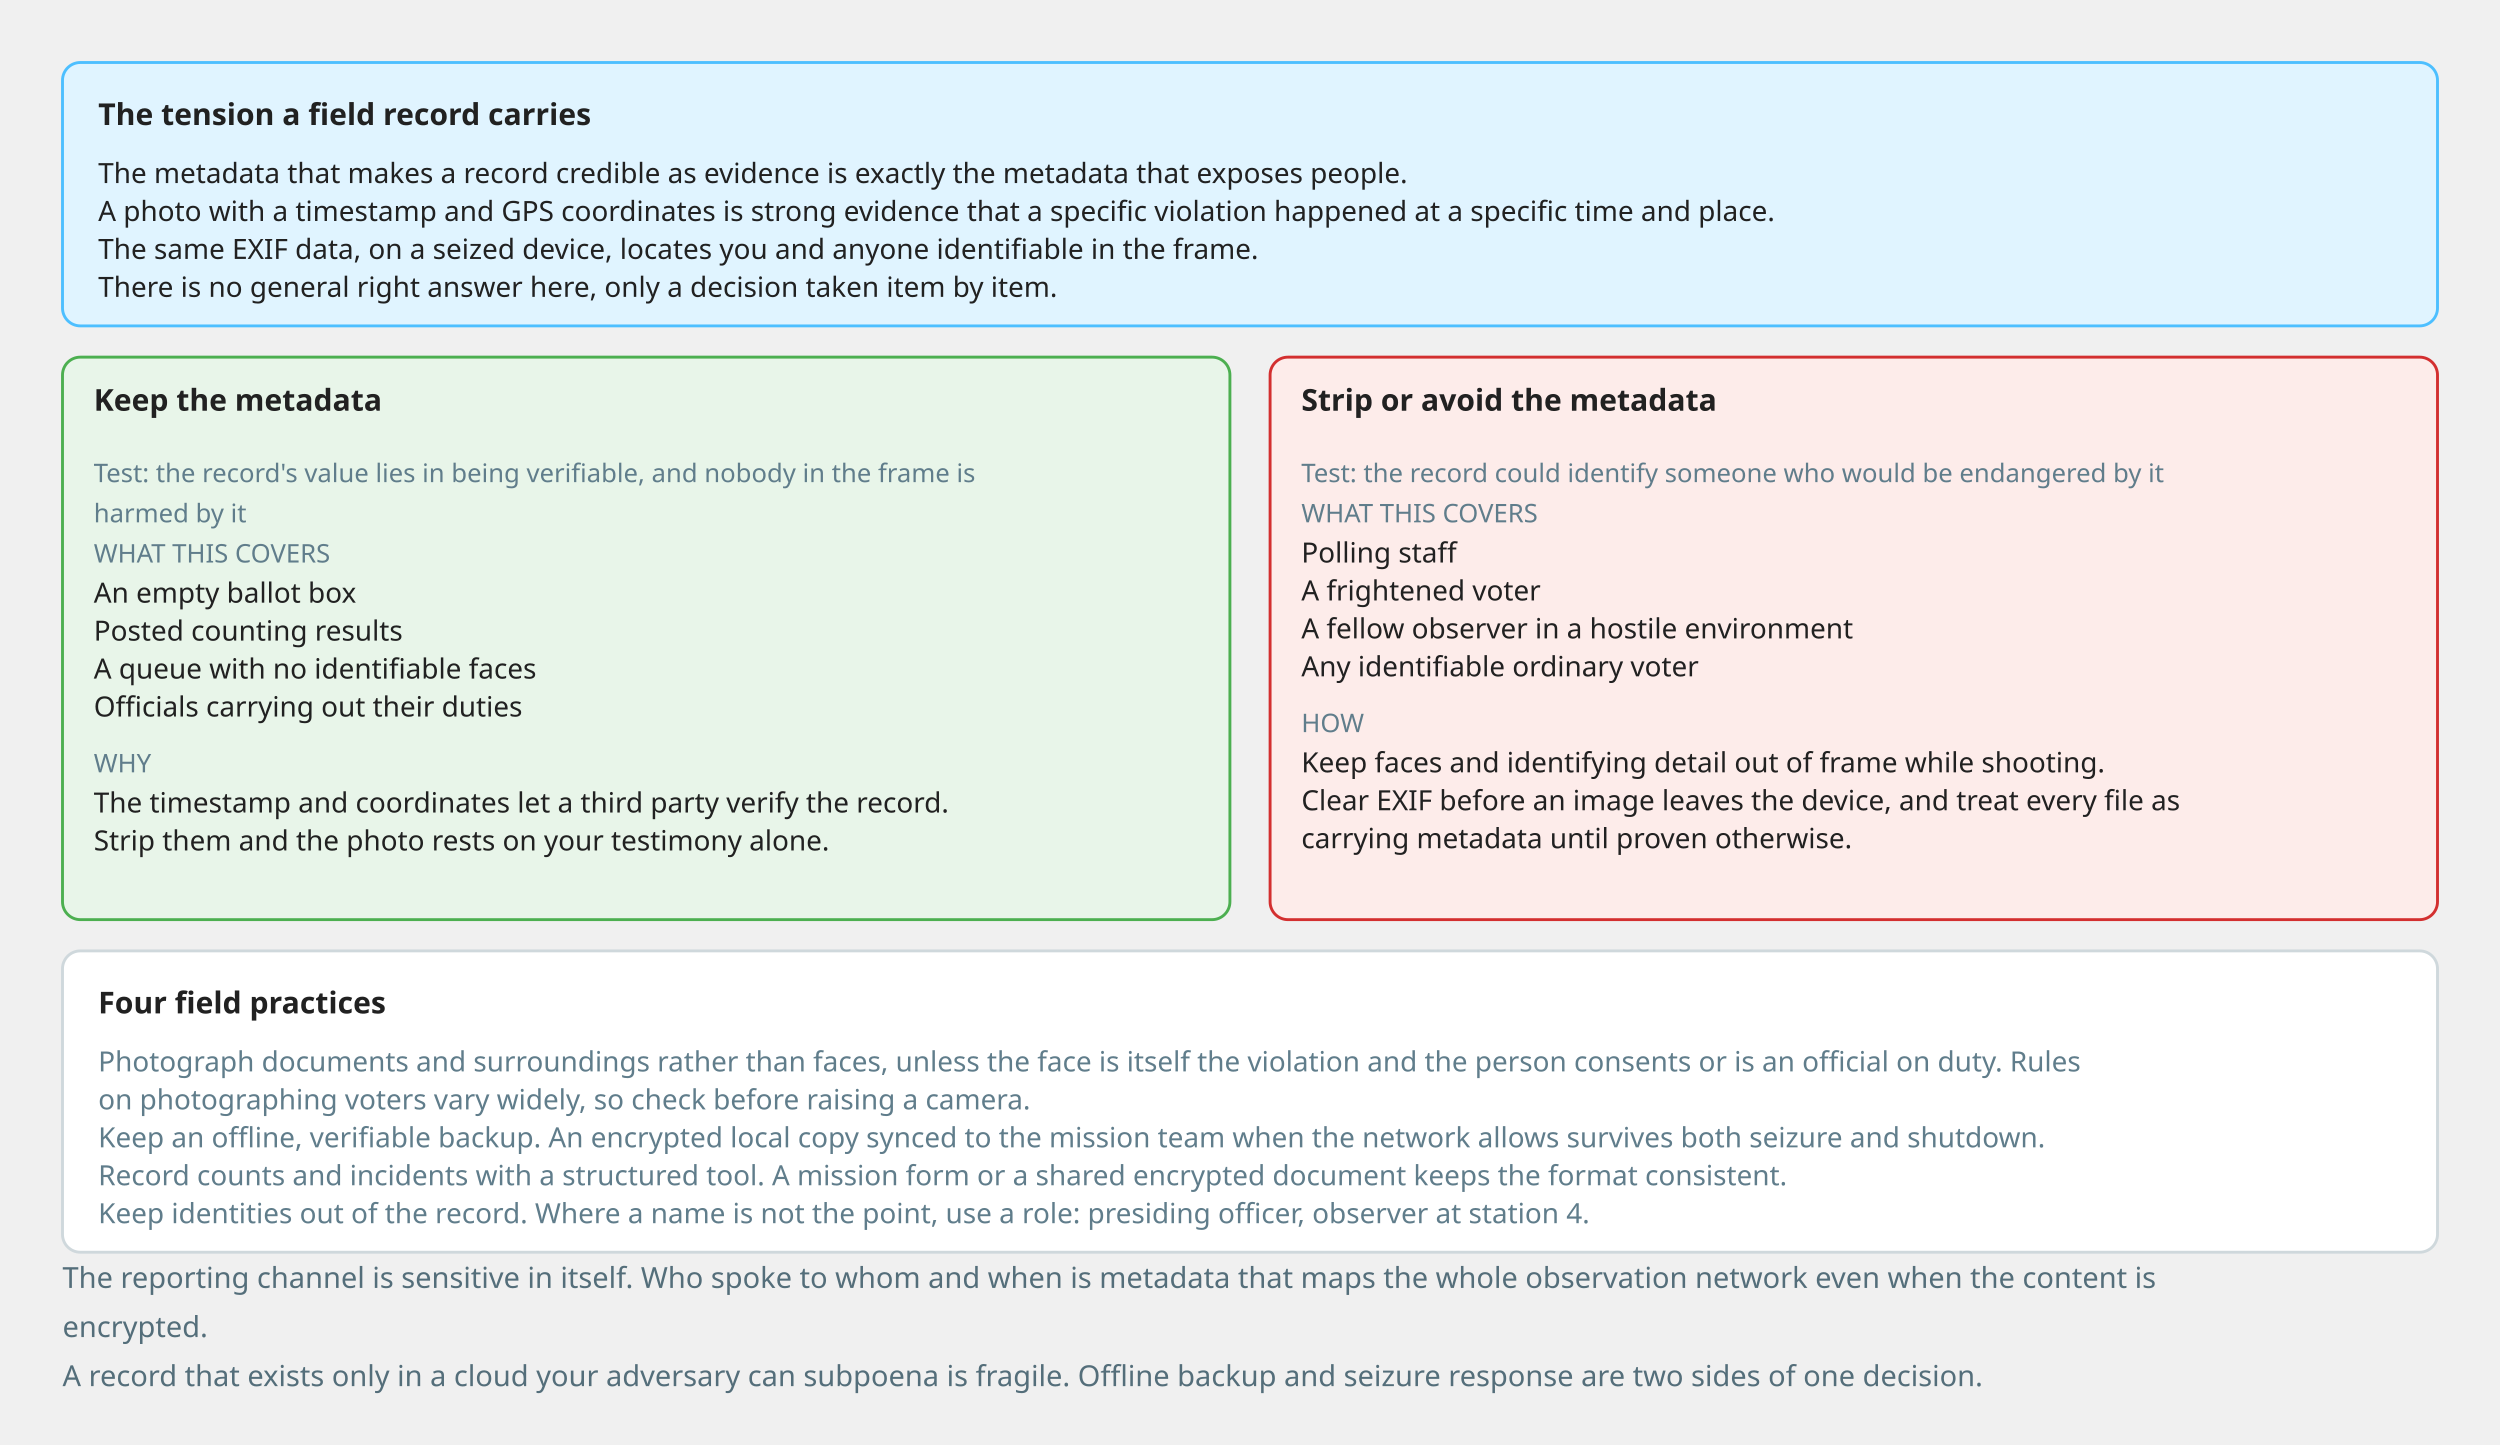
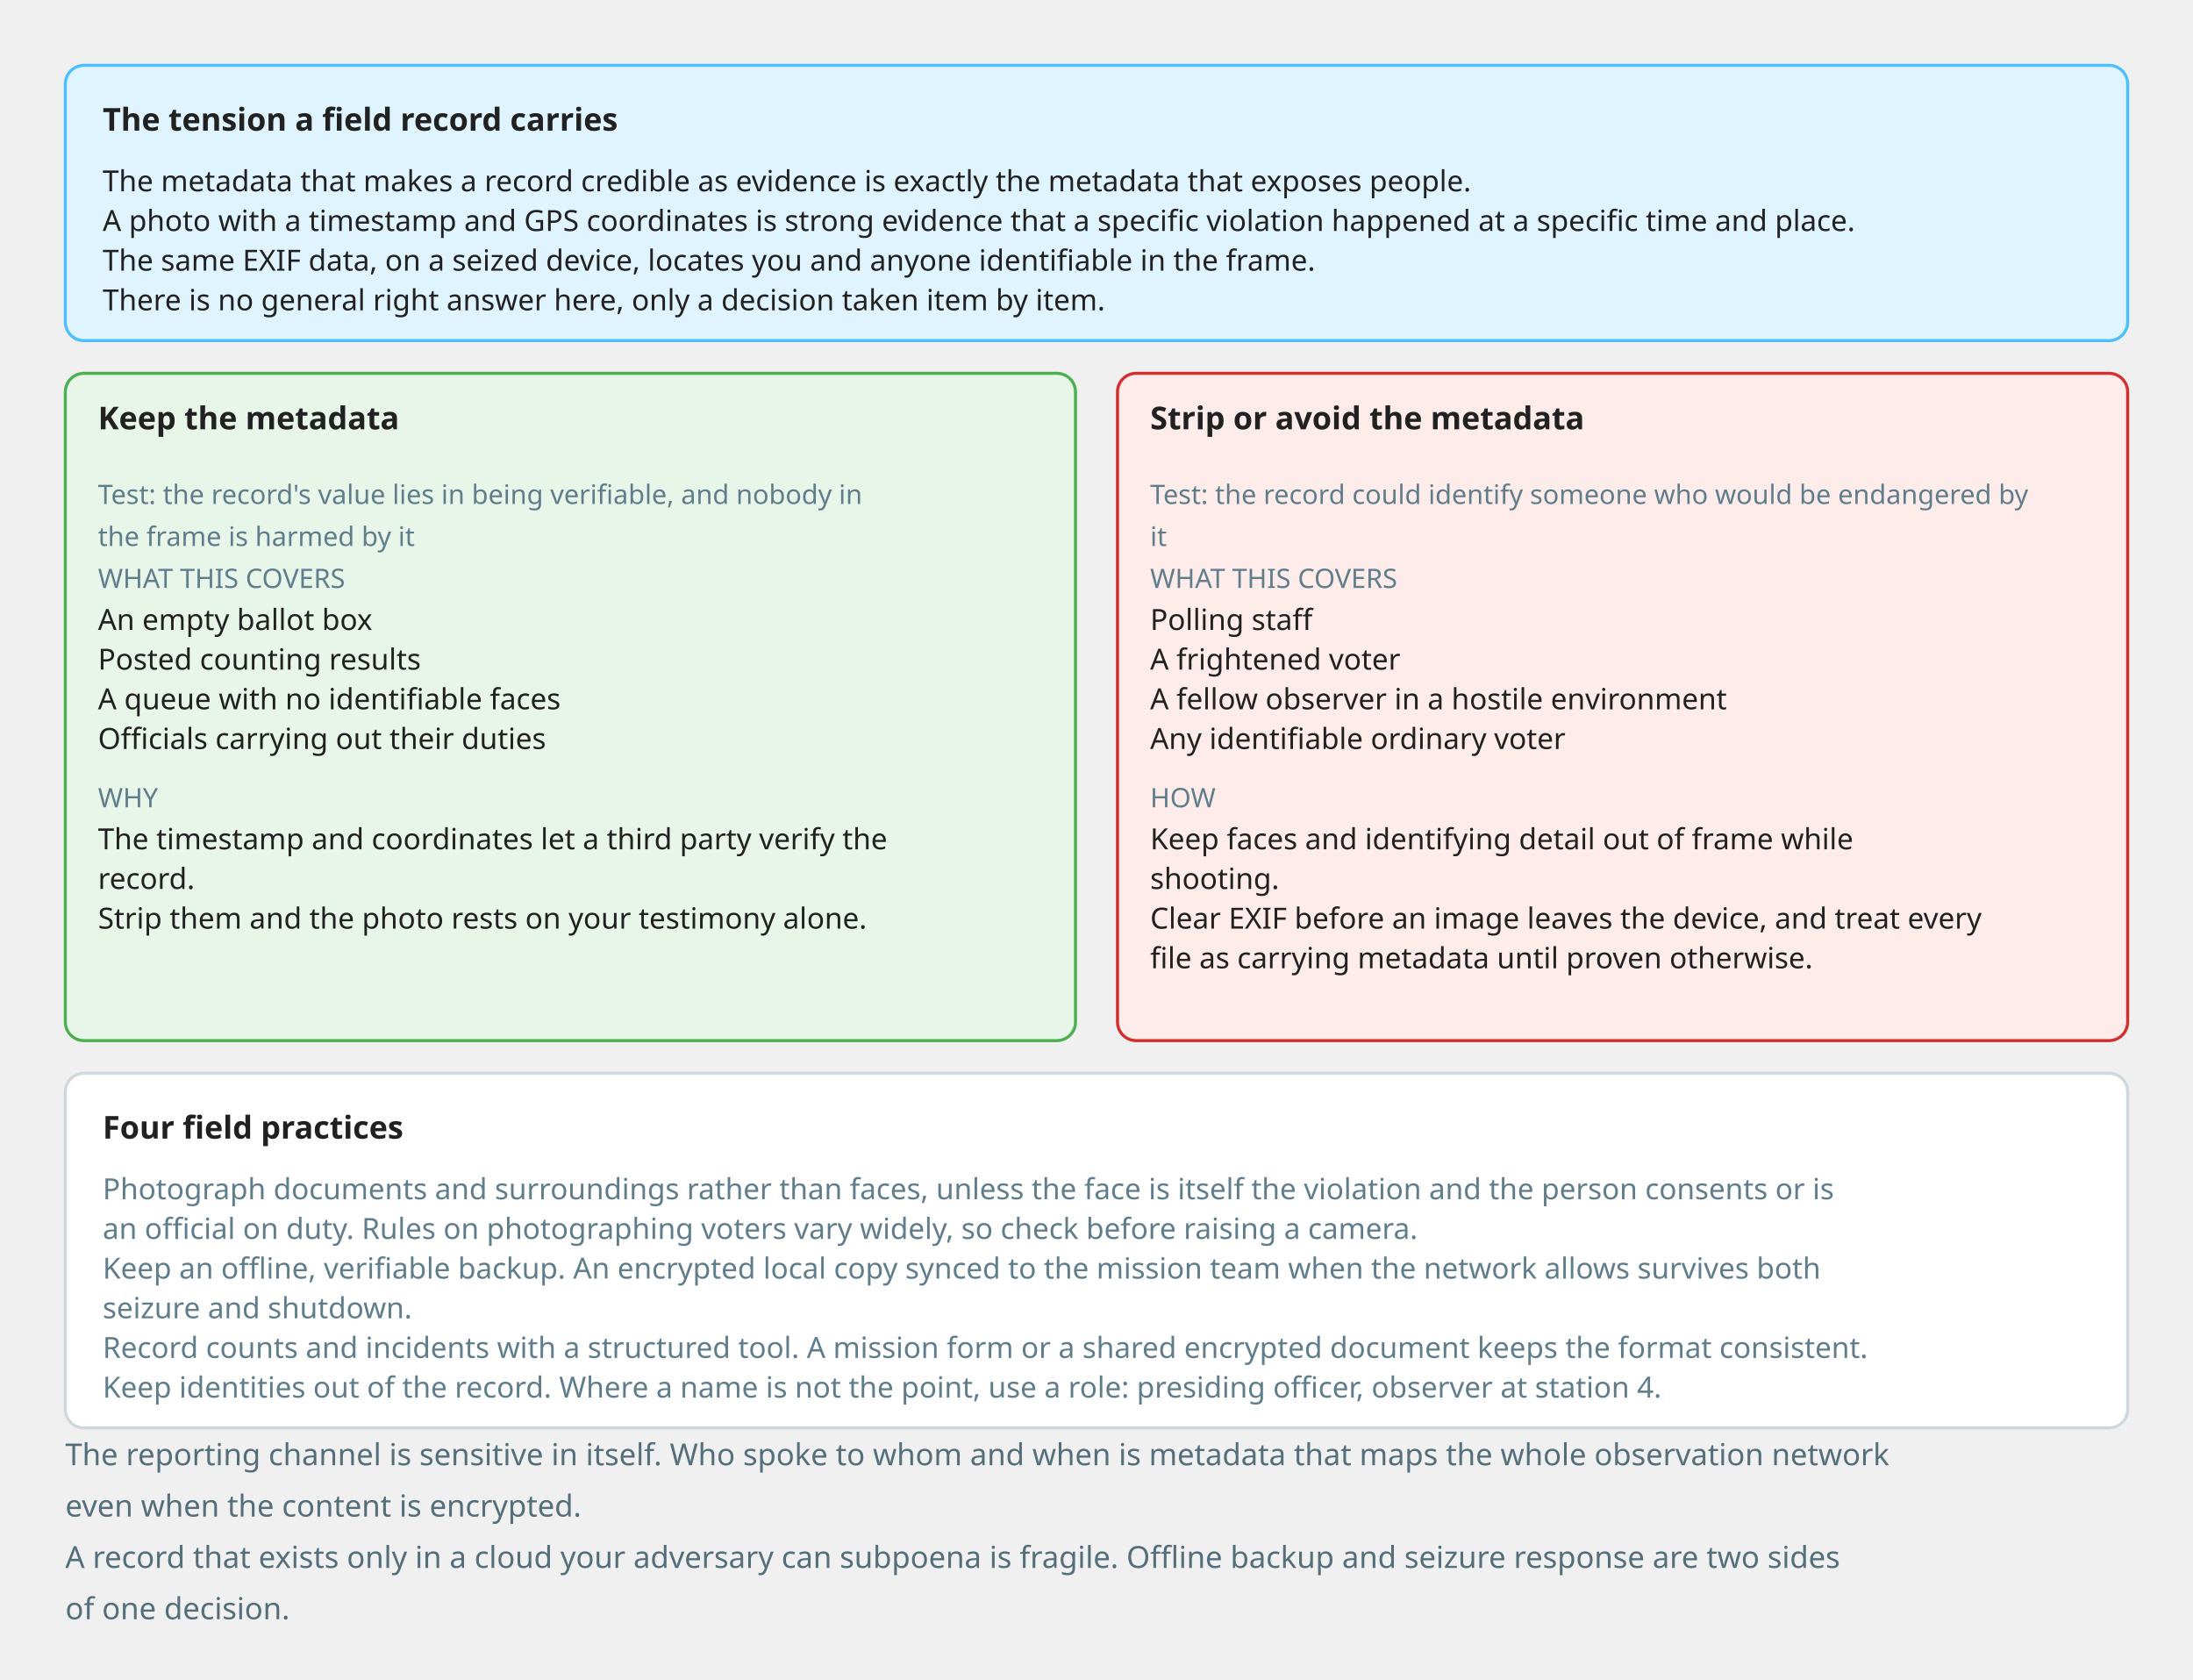
- <svg xmlns="http://www.w3.org/2000/svg" viewBox="0 0 1120 647" width="1120" height="647" role="img" aria-labelledby="title desc">
+ <svg xmlns="http://www.w3.org/2000/svg" viewBox="0 0 940 720" width="940" height="720" role="img" aria-labelledby="title desc">
  <style>
  /* 配色對齊 community/brand-assets.md 的色票。這個檔案是被 img 標籤引用的獨立 SVG，
     取不到頁面的 CSS 變數，只能寫死 hex。深色模式在檔案內自己處理，站上 palette
     切換的狀態不會傳進獨立的 SVG 檔。 */
  text { font-family: "Noto Sans TC", "PingFang TC", "Microsoft JhengHei", "Hiragino Sans GB", "Source Han Sans TC", sans-serif; }
  .t-main { fill: #212121; }
  .t-mute { fill: #607d8b; }
  .t-foot { fill: #546e7a; font-size: 13px; }
  .t-inv  { fill: #ffffff; }
  .h1 { font-size: 15px; font-weight: 700; }
  .h2 { font-size: 13.5px; font-weight: 700; }
  .bd { font-size: 12.5px; }
  .sm { font-size: 11.5px; }
  .card    { fill: #ffffff; stroke: #cfd8dc; stroke-width: 1.3; }
  .card-n  { fill: #f4f6f7; stroke: #b0bec5; stroke-width: 1.3; }
  .card-c1 { fill: #e0f4ff; stroke: #4dbfff; stroke-width: 1.3; }
  .card-c2 { fill: #b3e3ff; stroke: #26b3ff; stroke-width: 1.3; }
  .card-c3 { fill: #80d1ff; stroke: #0089bf; stroke-width: 1.3; }
  .card-w1 { fill: #fdf0e4; stroke: #f8b878; stroke-width: 1.3; }
  .card-w2 { fill: #f8b878; stroke: #ef6c00; stroke-width: 1.3; }
  .card-w3 { fill: #ef6c00; stroke: #c85a00; stroke-width: 1.3; }
  .card-ok { fill: #e8f5e9; stroke: #4caf50; stroke-width: 1.3; }
  .card-no { fill: #fdecea; stroke: #d32f2f; stroke-width: 1.3; }
  .rule    { stroke: #cfd8dc; stroke-width: 1.2; fill: none; }
  .arrow   { stroke: #90a4ae; stroke-width: 1.6; fill: none; }
  .arrow-h { fill: #90a4ae; }
  .tag     { fill: #eceff1; stroke: none; }
  .t-tag   { fill: #455a64; font-size: 11px; font-weight: 700; }

  @media (prefers-color-scheme: dark) {
    .t-main { fill: #eceff1; }
    .t-mute { fill: #90a4ae; }
    .t-foot { fill: #b0bec5; }
    .t-inv  { fill: #241708; }
    .card    { fill: #23292e; stroke: #4b565e; }
    .card-n  { fill: #1c2226; stroke: #46515a; }
    .card-c1 { fill: #0d2b38; stroke: #4dbfff; }
    .card-c2 { fill: #10394b; stroke: #26b3ff; }
    .card-c3 { fill: #14495f; stroke: #4dbfff; }
    .card-w1 { fill: #2b1f16; stroke: #8a5420; }
    .card-w2 { fill: #7d4b19; stroke: #ff8c1a; }
    .card-w3 { fill: #ff8c1a; stroke: #ffa64d; }
    .card-ok { fill: #17301a; stroke: #4caf50; }
    .card-no { fill: #35181a; stroke: #e57373; }
    .rule    { stroke: #46515a; }
    .arrow   { stroke: #6b7780; }
    .arrow-h { fill: #6b7780; }
    .tag     { fill: #333c43; }
    .t-tag   { fill: #b0bec5; }
  }
</style>
-   <rect class="card-c1" x="28" y="28" width="1064" height="118" rx="8" />
+   <rect class="card-c1" x="28" y="28" width="884" height="118" rx="8" />
  <text class="t-main h2" x="44" y="56">The tension a field record carries</text>
  <text class="t-main bd" x="44" y="82">The metadata that makes a record credible as evidence is exactly the metadata that exposes people.</text>
  <text class="t-main bd" x="44" y="99">A photo with a timestamp and GPS coordinates is strong evidence that a specific violation happened at a specific time and place.</text>
  <text class="t-main bd" x="44" y="116">The same EXIF data, on a seized device, locates you and anyone identifiable in the frame.</text>
  <text class="t-main bd" x="44" y="133">There is no general right answer here, only a decision taken item by item.</text>
-   <rect class="card-ok" x="28" y="160" width="523" height="252" rx="8" />
+   <rect class="card-ok" x="28" y="160" width="433" height="286" rx="8" />
  <text class="t-main h2" x="42" y="184">Keep the metadata</text>
-   <text class="t-mute sm" x="42" y="216">Test: the record's value lies in being verifiable, and nobody in the frame is</text>
-   <text class="t-mute sm" x="42" y="234">harmed by it</text>
+   <text class="t-mute sm" x="42" y="216">Test: the record's value lies in being verifiable, and nobody in</text>
+   <text class="t-mute sm" x="42" y="234">the frame is harmed by it</text>
  <text class="t-mute sm" x="42" y="252">WHAT THIS COVERS</text>
  <text class="t-main bd" x="42" y="270">An empty ballot box</text>
  <text class="t-main bd" x="42" y="287">Posted counting results</text>
  <text class="t-main bd" x="42" y="304">A queue with no identifiable faces</text>
  <text class="t-main bd" x="42" y="321">Officials carrying out their duties</text>
  <text class="t-mute sm" x="42" y="346">WHY</text>
-   <text class="t-main bd" x="42" y="364">The timestamp and coordinates let a third party verify the record.</text>
-   <text class="t-main bd" x="42" y="381">Strip them and the photo rests on your testimony alone.</text>
-   <rect class="card-no" x="569" y="160" width="523" height="252" rx="8" />
-   <text class="t-main h2" x="583" y="184">Strip or avoid the metadata</text>
-   <text class="t-mute sm" x="583" y="216">Test: the record could identify someone who would be endangered by it</text>
-   <text class="t-mute sm" x="583" y="234">WHAT THIS COVERS</text>
-   <text class="t-main bd" x="583" y="252">Polling staff</text>
-   <text class="t-main bd" x="583" y="269">A frightened voter</text>
-   <text class="t-main bd" x="583" y="286">A fellow observer in a hostile environment</text>
-   <text class="t-main bd" x="583" y="303">Any identifiable ordinary voter</text>
-   <text class="t-mute sm" x="583" y="328">HOW</text>
-   <text class="t-main bd" x="583" y="346">Keep faces and identifying detail out of frame while shooting.</text>
-   <text class="t-main bd" x="583" y="363">Clear EXIF before an image leaves the device, and treat every file as</text>
-   <text class="t-main bd" x="583" y="380">carrying metadata until proven otherwise.</text>
-   <rect class="card" x="28" y="426" width="1064" height="135" rx="8" />
-   <text class="t-main h2" x="44" y="454">Four field practices</text>
-   <text class="t-mute bd" x="44" y="480">Photograph documents and surroundings rather than faces, unless the face is itself the violation and the person consents or is an official on duty. Rules</text>
-   <text class="t-mute bd" x="44" y="497">on photographing voters vary widely, so check before raising a camera.</text>
-   <text class="t-mute bd" x="44" y="514">Keep an offline, verifiable backup. An encrypted local copy synced to the mission team when the network allows survives both seizure and shutdown.</text>
-   <text class="t-mute bd" x="44" y="531">Record counts and incidents with a structured tool. A mission form or a shared encrypted document keeps the format consistent.</text>
-   <text class="t-mute bd" x="44" y="548">Keep identities out of the record. Where a name is not the point, use a role: presiding officer, observer at station 4.</text>
-   <text class="t-foot" x="28" y="577">The reporting channel is sensitive in itself. Who spoke to whom and when is metadata that maps the whole observation network even when the content is</text>
-   <text class="t-foot" x="28" y="599">encrypted.</text>
-   <text class="t-foot" x="28" y="621">A record that exists only in a cloud your adversary can subpoena is fragile. Offline backup and seizure response are two sides of one decision.</text>
+   <text class="t-main bd" x="42" y="364">The timestamp and coordinates let a third party verify the</text>
+   <text class="t-main bd" x="42" y="381">record.</text>
+   <text class="t-main bd" x="42" y="398">Strip them and the photo rests on your testimony alone.</text>
+   <rect class="card-no" x="479" y="160" width="433" height="286" rx="8" />
+   <text class="t-main h2" x="493" y="184">Strip or avoid the metadata</text>
+   <text class="t-mute sm" x="493" y="216">Test: the record could identify someone who would be endangered by</text>
+   <text class="t-mute sm" x="493" y="234">it</text>
+   <text class="t-mute sm" x="493" y="252">WHAT THIS COVERS</text>
+   <text class="t-main bd" x="493" y="270">Polling staff</text>
+   <text class="t-main bd" x="493" y="287">A frightened voter</text>
+   <text class="t-main bd" x="493" y="304">A fellow observer in a hostile environment</text>
+   <text class="t-main bd" x="493" y="321">Any identifiable ordinary voter</text>
+   <text class="t-mute sm" x="493" y="346">HOW</text>
+   <text class="t-main bd" x="493" y="364">Keep faces and identifying detail out of frame while</text>
+   <text class="t-main bd" x="493" y="381">shooting.</text>
+   <text class="t-main bd" x="493" y="398">Clear EXIF before an image leaves the device, and treat every</text>
+   <text class="t-main bd" x="493" y="415">file as carrying metadata until proven otherwise.</text>
+   <rect class="card" x="28" y="460" width="884" height="152" rx="8" />
+   <text class="t-main h2" x="44" y="488">Four field practices</text>
+   <text class="t-mute bd" x="44" y="514">Photograph documents and surroundings rather than faces, unless the face is itself the violation and the person consents or is</text>
+   <text class="t-mute bd" x="44" y="531">an official on duty. Rules on photographing voters vary widely, so check before raising a camera.</text>
+   <text class="t-mute bd" x="44" y="548">Keep an offline, verifiable backup. An encrypted local copy synced to the mission team when the network allows survives both</text>
+   <text class="t-mute bd" x="44" y="565">seizure and shutdown.</text>
+   <text class="t-mute bd" x="44" y="582">Record counts and incidents with a structured tool. A mission form or a shared encrypted document keeps the format consistent.</text>
+   <text class="t-mute bd" x="44" y="599">Keep identities out of the record. Where a name is not the point, use a role: presiding officer, observer at station 4.</text>
+   <text class="t-foot" x="28" y="628">The reporting channel is sensitive in itself. Who spoke to whom and when is metadata that maps the whole observation network</text>
+   <text class="t-foot" x="28" y="650">even when the content is encrypted.</text>
+   <text class="t-foot" x="28" y="672">A record that exists only in a cloud your adversary can subpoena is fragile. Offline backup and seizure response are two sides</text>
+   <text class="t-foot" x="28" y="694">of one decision.</text>
</svg>
